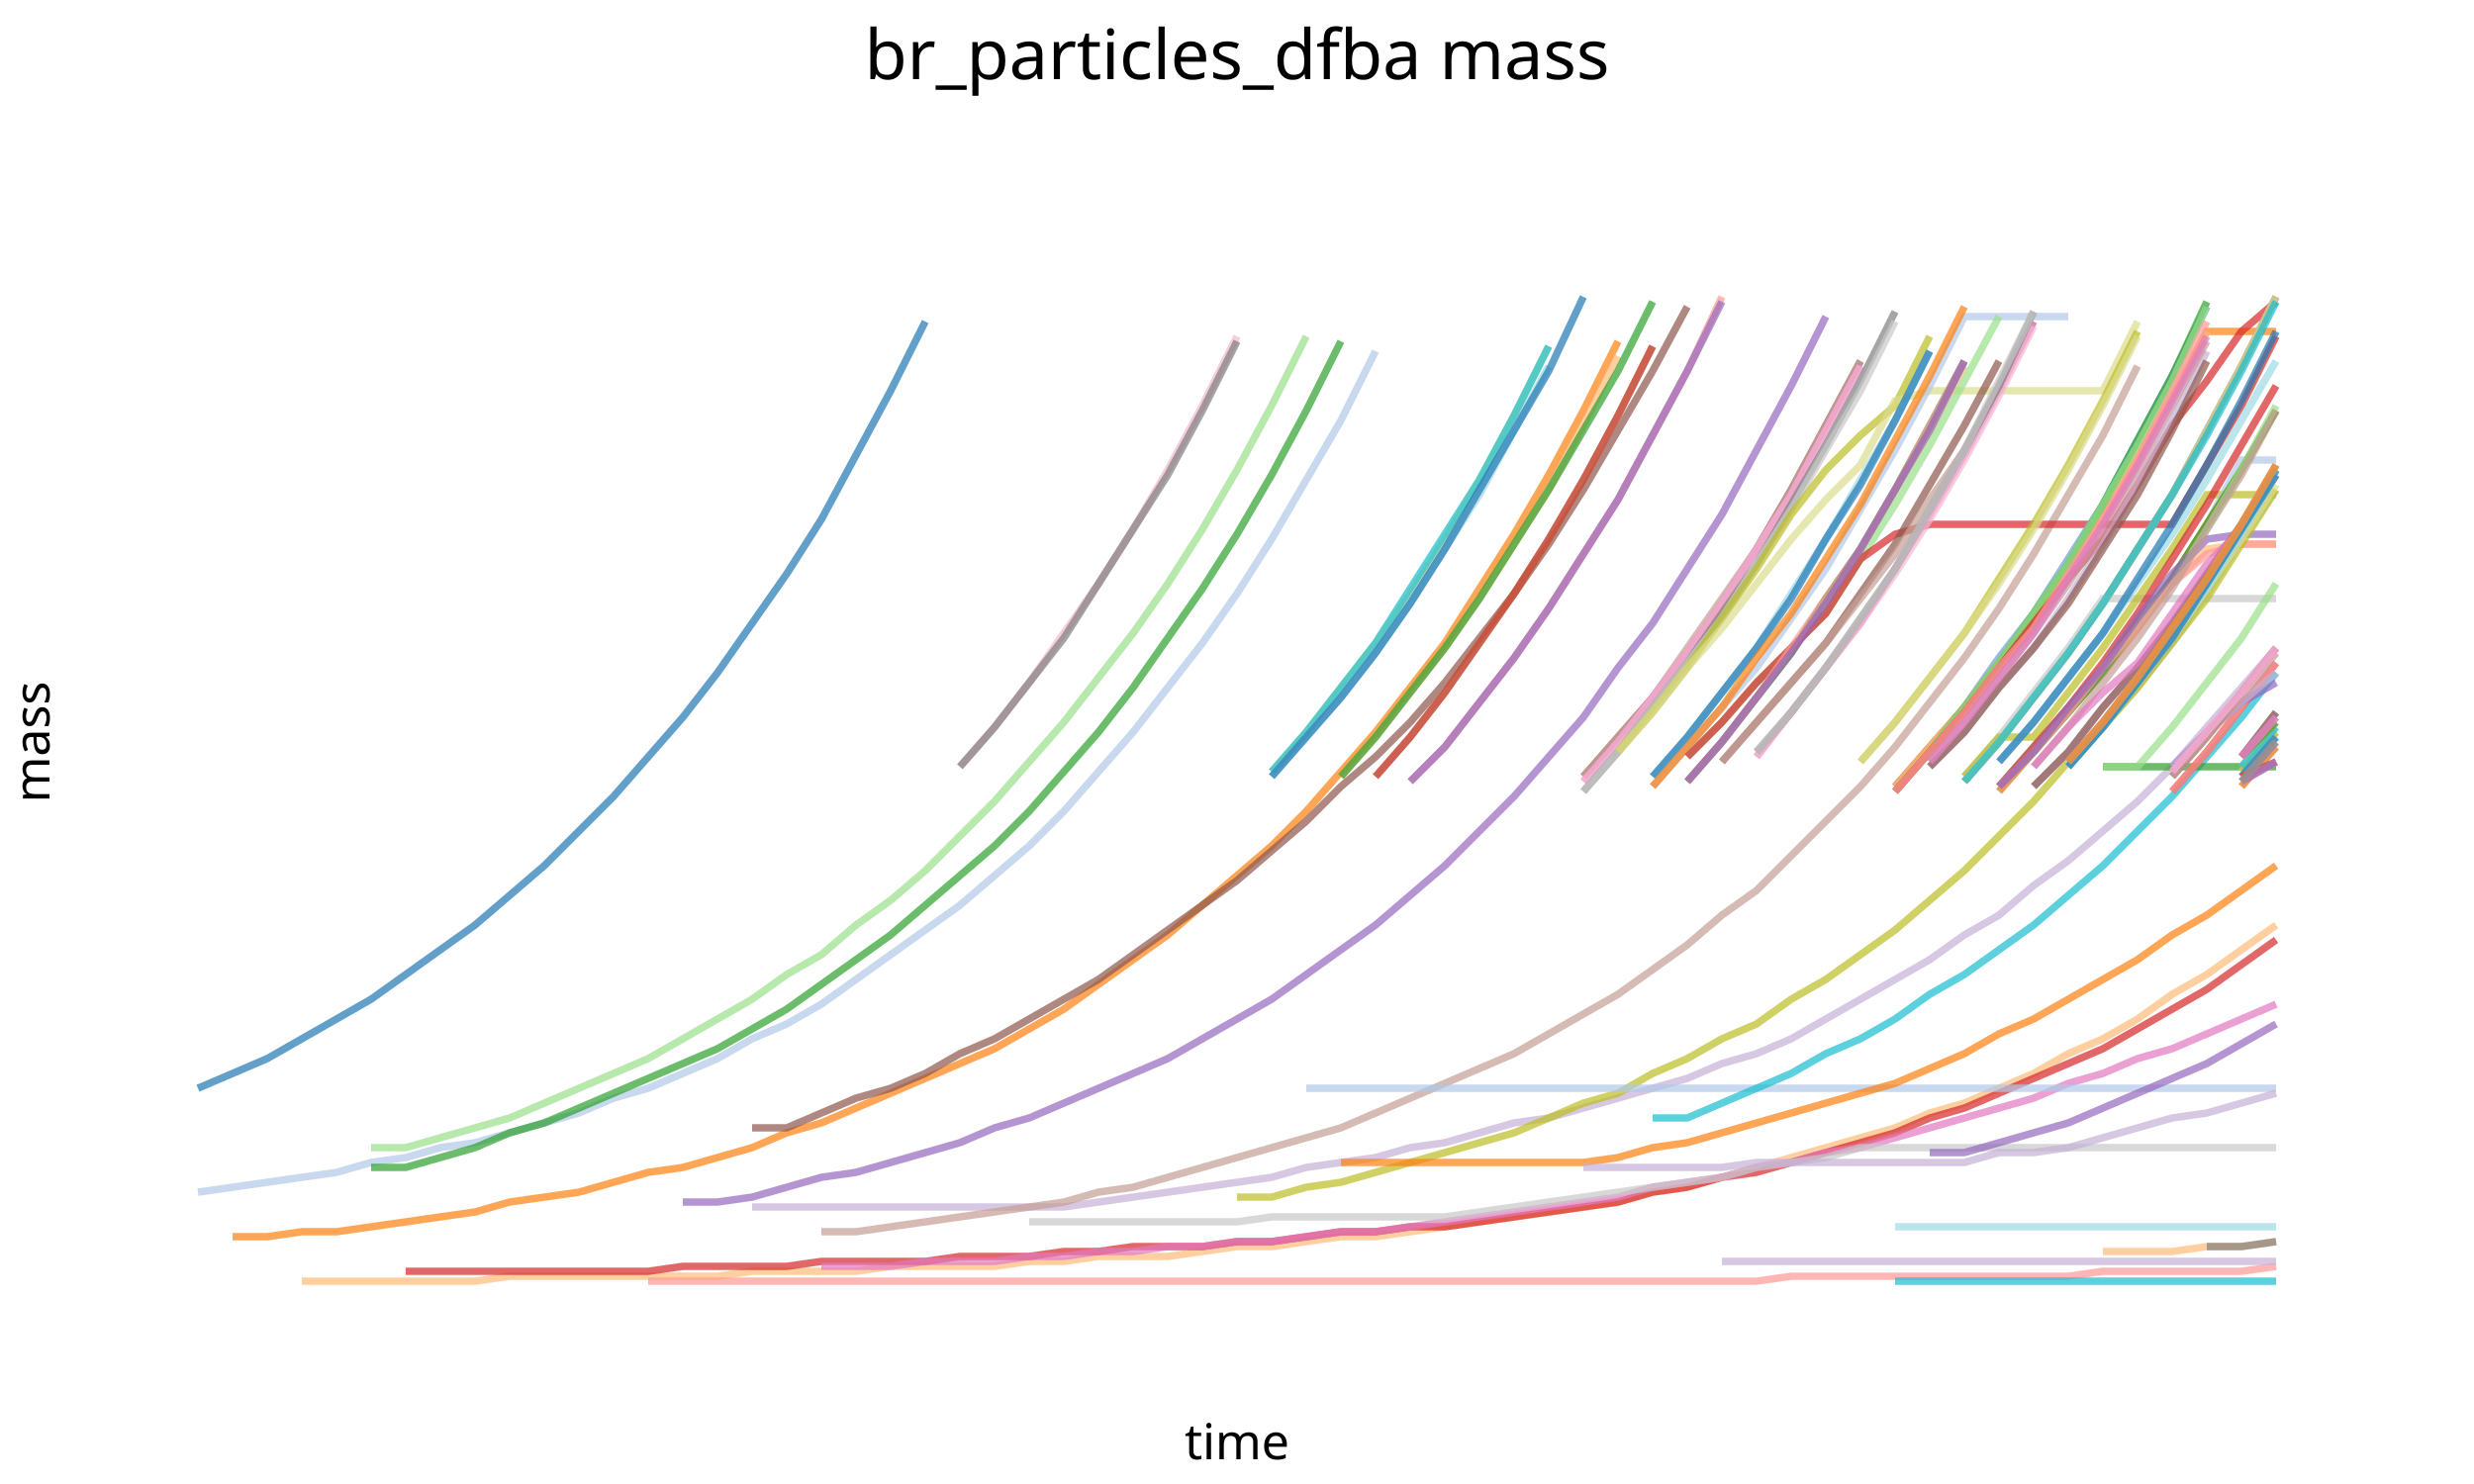
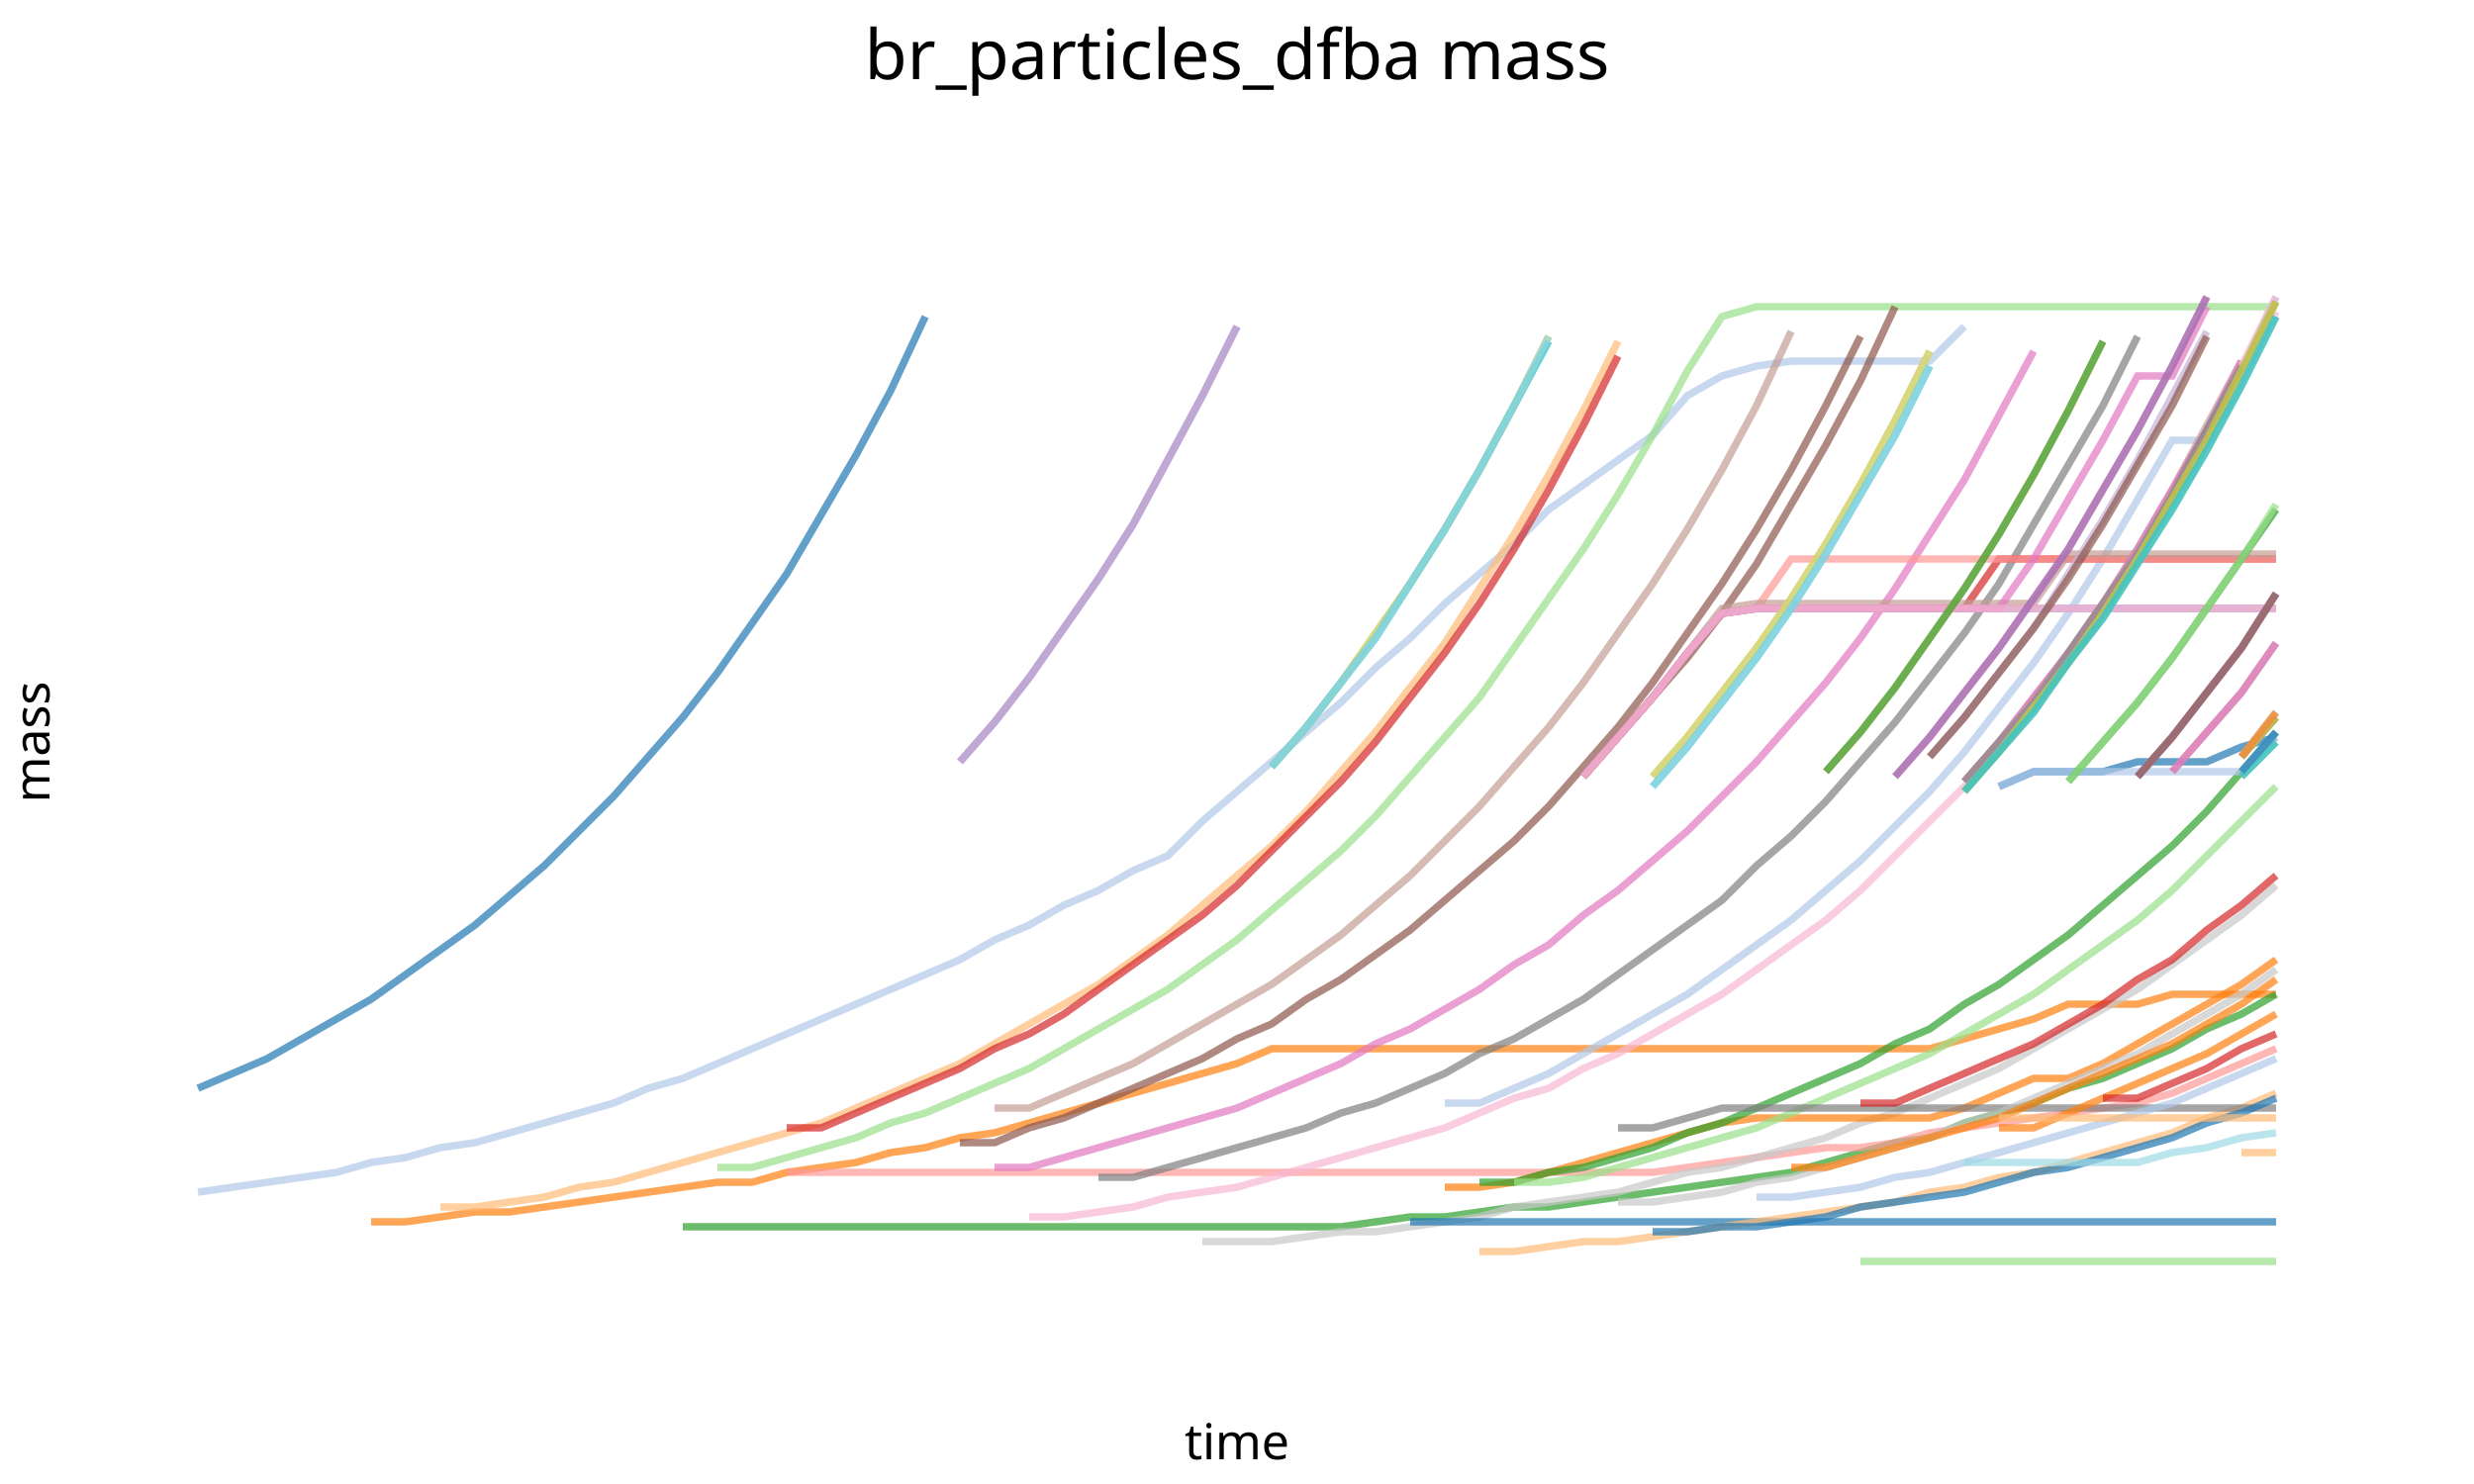
<svg xmlns="http://www.w3.org/2000/svg" width="500" height="300" viewBox="0 0 500 300">
  <rect width="500" height="300" fill="white" />
  <text x="250" y="16" text-anchor="middle" font-size="14" font-family="sans-serif">br_particles_dfba mass</text>
  <text x="250" y="295" text-anchor="middle" font-size="10" font-family="sans-serif">time</text>
  <text x="10" y="150" text-anchor="middle" font-size="10" font-family="sans-serif" transform="rotate(-90 10 150)">mass</text>
-   <polyline points="40,220 47,217 54,214 61,210 68,206 75,202 82,197 89,192 96,187 103,181 110,175 117,168 124,161 131,153 138,145 145,136 152,126 159,116 166,105 173,92 180,79 187,65" fill="none" stroke="rgb(31,119,180)" stroke-width="1.5" opacity="0.7" />
-   <polyline points="40,241 47,240 54,239 61,238 68,237 75,235 82,234 89,232 96,231 103,229 110,227 117,225 124,222 131,220 138,217 145,214 152,210 159,207 166,203 173,198 180,193 187,188 194,183 201,177 208,171 215,164 222,156 229,148 236,139 243,130 250,120 257,109 264,97 271,85 278,71" fill="none" stroke="rgb(175,199,232)" stroke-width="1.5" opacity="0.7" />
-   <polyline points="47,250 54,250 61,249 68,249 75,248 82,247 89,246 96,245 103,243 110,242 117,241 124,239 131,237 138,236 145,234 152,232 159,229 166,227 173,224 180,221 187,218 194,215 201,212 208,208 215,204 222,199 229,194 236,189 243,183 250,177 257,171 264,164 271,156 278,148 285,139 292,130 299,119 306,108 313,96 320,83 327,69" fill="none" stroke="rgb(255,127,14)" stroke-width="1.5" opacity="0.7" />
-   <polyline points="61,259 68,259 75,259 82,259 89,259 96,259 103,258 110,258 117,258 124,258 131,258 138,258 145,258 152,257 159,257 166,257 173,257 180,256 187,256 194,256 201,256 208,255 215,255 222,254 229,254 236,254 243,253 250,252 257,252 264,251 271,250 278,250 285,249 292,248 299,247 306,246 313,245 320,244 327,243 334,241 341,240 348,238 355,236 362,234 369,232 376,230 383,228 390,225 397,223 404,220 411,217 418,213 425,210 432,206 439,201 446,197 453,192 460,187" fill="none" stroke="rgb(255,187,120)" stroke-width="1.5" opacity="0.7" />
-   <polyline points="75,236 82,236 89,234 96,232 103,229 110,227 117,224 124,221 131,218 138,215 145,212 152,208 159,204 166,199 173,194 180,189 187,183 194,177 201,171 208,164 215,156 222,148 229,139 236,129 243,119 250,108 257,96 264,83 271,69" fill="none" stroke="rgb(44,160,44)" stroke-width="1.5" opacity="0.7" />
-   <polyline points="75,232 82,232 89,230 96,228 103,226 110,223 117,220 124,217 131,214 138,210 145,206 152,202 159,197 166,193 173,187 180,182 187,176 194,169 201,162 208,154 215,146 222,137 229,128 236,118 243,107 250,95 257,82 264,68" fill="none" stroke="rgb(152,223,138)" stroke-width="1.5" opacity="0.7" />
-   <polyline points="82,257 89,257 96,257 103,257 110,257 117,257 124,257 131,257 138,256 145,256 152,256 159,256 166,255 173,255 180,255 187,255 194,254 201,254 208,254 215,253 222,253 229,252 236,252 243,252 250,251 257,251 264,250 271,249 278,249 285,248 292,248 299,247 306,246 313,245 320,244 327,243 334,241 341,240 348,238 355,237 362,235 369,233 376,231 383,229 390,226 397,224 404,221 411,218 418,215 425,212 432,208 439,204 446,200 453,195 460,190" fill="none" stroke="rgb(214,39,40)" stroke-width="1.5" opacity="0.7" />
-   <polyline points="131,259 138,259 145,259 152,259 159,259 166,259 173,259 180,259 187,259 194,259 201,259 208,259 215,259 222,259 229,259 236,259 243,259 250,259 257,259 264,259 271,259 278,259 285,259 292,259 299,259 306,259 313,259 320,259 327,259 334,259 341,259 348,259 355,259 362,258 369,258 376,258 383,258 390,258 397,258 404,258 411,258 418,258 425,257 432,257 439,257 446,257 453,257 460,256" fill="none" stroke="rgb(255,152,150)" stroke-width="1.5" opacity="0.7" />
-   <polyline points="138,243 145,243 152,242 159,240 166,238 173,237 180,235 187,233 194,231 201,228 208,226 215,223 222,220 229,217 236,214 243,210 250,206 257,202 264,197 271,192 278,187 285,181 292,175 299,168 306,161 313,153 320,145 327,135 334,126 341,115 348,104 355,91 362,78 369,64" fill="none" stroke="rgb(148,103,189)" stroke-width="1.5" opacity="0.7" />
-   <polyline points="152,244 159,244 166,244 173,244 180,244 187,244 194,244 201,244 208,244 215,244 222,243 229,242 236,241 243,240 250,239 257,238 264,236 271,235 278,234 285,232 292,231 299,229 306,227 313,226 320,224 327,222 334,220 341,218 348,215 355,213 362,210 369,206 376,202 383,198 390,194 397,189 404,185 411,179 418,174 425,168 432,162 439,155 446,147 453,139 460,131" fill="none" stroke="rgb(197,176,213)" stroke-width="1.5" opacity="0.7" />
-   <polyline points="152,228 159,228 166,225 173,222 180,220 187,217 194,213 201,210 208,206 215,202 222,198 229,193 236,188 243,183 250,178 257,172 264,166 271,159 278,153 285,146 292,138 299,129 306,120 313,110 320,99 327,87 334,75 341,62" fill="none" stroke="rgb(140,86,75)" stroke-width="1.5" opacity="0.7" />
-   <polyline points="166,249 173,249 180,248 187,247 194,246 201,245 208,244 215,243 222,241 229,240 236,238 243,236 250,234 257,232 264,230 271,228 278,225 285,222 292,219 299,216 306,213 313,209 320,205 327,201 334,196 341,191 348,185 355,180 362,173 369,166 376,159 383,151 390,142 397,133 404,123 411,112 418,100 425,88 432,74" fill="none" stroke="rgb(196,156,148)" stroke-width="1.5" opacity="0.7" />
-   <polyline points="166,256 173,256 180,256 187,255 194,255 201,255 208,254 215,254 222,253 229,253 236,252 243,252 250,251 257,251 264,250 271,249 278,249 285,248 292,247 299,246 306,245 313,244 320,243 327,242 334,240 341,239 348,238 355,236 362,235 369,233 376,232 383,230 390,228 397,226 404,224 411,222 418,219 425,217 432,214 439,212 446,209 453,206 460,203" fill="none" stroke="rgb(227,119,194)" stroke-width="1.5" opacity="0.7" />
-   <polyline points="194,155 201,147 208,138 215,128 222,118 229,107 236,95 243,82 250,68" fill="none" stroke="rgb(247,182,210)" stroke-width="1.5" opacity="0.7" />
-   <polyline points="194,155 201,147 208,138 215,129 222,118 229,107 236,96 243,83 250,69" fill="none" stroke="rgb(127,127,127)" stroke-width="1.5" opacity="0.7" />
-   <polyline points="208,247 215,247 222,247 229,247 236,247 243,247 250,247 257,246 264,246 271,246 278,246 285,246 292,246 299,245 306,244 313,243 320,242 327,241 334,240 341,239 348,238 355,236 362,235 369,234 376,232 383,232 390,232 397,232 404,232 411,232 418,232 425,232 432,232 439,232 446,232 453,232 460,232" fill="none" stroke="rgb(199,199,199)" stroke-width="1.5" opacity="0.7" />
-   <polyline points="250,242 257,242 264,240 271,239 278,237 285,235 292,233 299,231 306,229 313,226 320,223 327,221 334,217 341,214 348,210 355,207 362,202 369,198 376,193 383,188 390,182 397,176 404,169 411,162 418,154 425,147 432,138 439,128 446,118 453,106 460,94" fill="none" stroke="rgb(188,189,34)" stroke-width="1.5" opacity="0.7" />
-   <polyline points="257,156 264,148 271,139 278,130 285,120 292,109 299,97 306,84 313,70" fill="none" stroke="rgb(219,219,141)" stroke-width="1.5" opacity="0.7" />
-   <polyline points="257,156 264,148 271,139 278,130 285,119 292,108 299,97 306,84 313,70" fill="none" stroke="rgb(23,190,207)" stroke-width="1.5" opacity="0.7" />
-   <polyline points="257,157 264,149 271,141 278,132 285,122 292,111 299,100 306,87 313,74" fill="none" stroke="rgb(158,218,229)" stroke-width="1.5" opacity="0.7" />
-   <polyline points="257,157 264,149 271,141 278,132 285,122 292,111 299,99 306,87 313,75 320,60" fill="none" stroke="rgb(31,119,180)" stroke-width="1.5" opacity="0.7" />
-   <polyline points="264,220 271,220 278,220 285,220 292,220 299,220 306,220 313,220 320,220 327,220 334,220 341,220 348,220 355,220 362,220 369,220 376,220 383,220 390,220 397,220 404,220 411,220 418,220 425,220 432,220 439,220 446,220 453,220 460,220" fill="none" stroke="rgb(175,199,232)" stroke-width="1.5" opacity="0.7" />
-   <polyline points="271,235 278,235 285,235 292,235 299,235 306,235 313,235 320,235 327,234 334,232 341,231 348,229 355,227 362,225 369,223 376,221 383,219 390,216 397,213 404,209 411,206 418,202 425,198 432,194 439,189 446,185 453,180 460,175" fill="none" stroke="rgb(255,127,14)" stroke-width="1.5" opacity="0.7" />
-   <polyline points="271,157 278,149 285,140 292,131 299,121 306,110 313,99 320,86 327,72" fill="none" stroke="rgb(255,187,120)" stroke-width="1.5" opacity="0.7" />
-   <polyline points="271,157 278,149 285,140 292,131 299,121 306,110 313,99 320,87 327,75 334,61" fill="none" stroke="rgb(44,160,44)" stroke-width="1.5" opacity="0.7" />
-   <polyline points="278,157 285,149 292,140 299,130 306,120 313,109 320,97 327,84 334,70" fill="none" stroke="rgb(152,223,138)" stroke-width="1.5" opacity="0.7" />
-   <polyline points="278,157 285,149 292,140 299,130 306,120 313,109 320,97 327,84 334,70" fill="none" stroke="rgb(214,39,40)" stroke-width="1.5" opacity="0.7" />
-   <polyline points="285,158 292,151 299,142 306,133 313,123 320,112 327,101 334,88 341,75 348,60" fill="none" stroke="rgb(255,152,150)" stroke-width="1.5" opacity="0.7" />
-   <polyline points="285,158 292,151 299,142 306,133 313,123 320,112 327,101 334,88 341,75 348,61" fill="none" stroke="rgb(148,103,189)" stroke-width="1.5" opacity="0.7" />
-   <polyline points="320,236 327,236 334,236 341,236 348,236 355,235 362,235 369,235 376,235 383,235 390,235 397,235 404,233 411,233 418,232 425,230 432,228 439,226 446,225 453,223 460,221" fill="none" stroke="rgb(197,176,213)" stroke-width="1.5" opacity="0.7" />
-   <polyline points="320,157 327,149 334,141 341,132 348,122 355,111 362,99 369,86 376,73" fill="none" stroke="rgb(140,86,75)" stroke-width="1.5" opacity="0.7" />
-   <polyline points="320,157 327,149 334,141 341,131 348,121 355,111 362,99 369,86 376,73" fill="none" stroke="rgb(196,156,148)" stroke-width="1.5" opacity="0.7" />
-   <polyline points="320,158 327,150 334,141 341,132 348,122 355,111 362,100 369,87 376,74" fill="none" stroke="rgb(227,119,194)" stroke-width="1.5" opacity="0.7" />
-   <polyline points="320,158 327,150 334,141 341,132 348,122 355,111 362,100 369,87 376,74" fill="none" stroke="rgb(247,182,210)" stroke-width="1.5" opacity="0.7" />
-   <polyline points="320,160 327,152 334,143 341,134 348,124 355,114 362,102 369,90 376,77 383,63" fill="none" stroke="rgb(127,127,127)" stroke-width="1.5" opacity="0.7" />
-   <polyline points="320,160 327,152 334,143 341,134 348,125 355,114 362,103 369,91 376,79 383,65" fill="none" stroke="rgb(199,199,199)" stroke-width="1.5" opacity="0.7" />
-   <polyline points="327,152 334,144 341,135 348,125 355,115 362,104 369,95 376,88 383,82 390,68" fill="none" stroke="rgb(188,189,34)" stroke-width="1.5" opacity="0.7" />
-   <polyline points="327,152 334,144 341,135 348,127 355,118 362,109 369,101 376,94 383,81 390,79 397,79 404,79 411,79 418,79 425,79 432,65" fill="none" stroke="rgb(219,219,141)" stroke-width="1.5" opacity="0.7" />
-   <polyline points="334,226 341,226 348,223 355,220 362,217 369,213 376,210 383,206 390,201 397,197 404,192 411,187 418,181 425,175 432,168 439,161 446,153 453,145 460,136" fill="none" stroke="rgb(23,190,207)" stroke-width="1.5" opacity="0.7" />
-   <polyline points="334,157 341,149 348,140 355,131 362,120 369,109 376,97 383,85 390,71" fill="none" stroke="rgb(158,218,229)" stroke-width="1.5" opacity="0.7" />
-   <polyline points="334,157 341,149 348,140 355,131 362,121 369,109 376,98 383,85 390,71" fill="none" stroke="rgb(31,119,180)" stroke-width="1.5" opacity="0.7" />
-   <polyline points="334,159 341,151 348,143 355,135 362,125 369,115 376,103 383,91 390,78 397,64 404,64 411,64 418,64" fill="none" stroke="rgb(175,199,232)" stroke-width="1.5" opacity="0.7" />
-   <polyline points="334,159 341,151 348,143 355,133 362,124 369,113 376,102 383,89 390,76 397,62" fill="none" stroke="rgb(255,127,14)" stroke-width="1.5" opacity="0.7" />
-   <polyline points="341,158 348,150 355,141 362,132 369,121 376,111 383,99 390,87 397,74" fill="none" stroke="rgb(255,187,120)" stroke-width="1.5" opacity="0.7" />
-   <polyline points="341,158 348,150 355,141 362,132 369,121 376,111 383,99 390,86 397,73" fill="none" stroke="rgb(44,160,44)" stroke-width="1.5" opacity="0.7" />
-   <polyline points="341,153 348,146 355,138 362,131 369,124 376,113 383,102 390,90 397,77 404,64" fill="none" stroke="rgb(152,223,138)" stroke-width="1.5" opacity="0.7" />
-   <polyline points="341,153 348,146 355,138 362,131 369,124 376,113 383,108 390,106 397,106 404,106 411,106 418,106 425,106 432,106 439,106 446,94 453,82 460,68" fill="none" stroke="rgb(214,39,40)" stroke-width="1.5" opacity="0.7" />
-   <polyline points="341,158 348,150 355,141 362,131 369,121 376,111 383,99 390,86 397,73" fill="none" stroke="rgb(255,152,150)" stroke-width="1.5" opacity="0.7" />
-   <polyline points="341,158 348,150 355,141 362,132 369,122 376,111 383,99 390,87 397,73" fill="none" stroke="rgb(148,103,189)" stroke-width="1.5" opacity="0.7" />
-   <polyline points="348,255 355,255 362,255 369,255 376,255 383,255 390,255 397,255 404,255 411,255 418,255 425,255 432,255 439,255 446,255 453,255 460,255" fill="none" stroke="rgb(197,176,213)" stroke-width="1.5" opacity="0.7" />
-   <polyline points="348,154 355,146 362,138 369,130 376,120 383,110 390,98 397,86 404,73" fill="none" stroke="rgb(140,86,75)" stroke-width="1.5" opacity="0.7" />
-   <polyline points="348,154 355,146 362,138 369,130 376,121 383,112 390,101 397,91 404,78 411,65" fill="none" stroke="rgb(196,156,148)" stroke-width="1.5" opacity="0.7" />
-   <polyline points="355,153 362,144 369,135 376,126 383,115 390,104 397,92 404,79 411,65" fill="none" stroke="rgb(227,119,194)" stroke-width="1.5" opacity="0.7" />
-   <polyline points="355,153 362,144 369,135 376,126 383,116 390,105 397,93 404,80 411,66" fill="none" stroke="rgb(247,182,210)" stroke-width="1.5" opacity="0.7" />
-   <polyline points="355,152 362,144 369,135 376,125 383,115 390,103 397,91 404,78 411,63" fill="none" stroke="rgb(127,127,127)" stroke-width="1.5" opacity="0.7" />
-   <polyline points="355,152 362,144 369,135 376,125 383,115 390,103 397,91 404,77 411,63" fill="none" stroke="rgb(199,199,199)" stroke-width="1.5" opacity="0.7" />
-   <polyline points="376,154 383,146 390,137 397,128 404,117 411,106 418,94 425,81 432,67" fill="none" stroke="rgb(188,189,34)" stroke-width="1.5" opacity="0.7" />
-   <polyline points="376,154 383,146 390,137 397,128 404,118 411,107 418,95 425,82 432,68" fill="none" stroke="rgb(219,219,141)" stroke-width="1.5" opacity="0.7" />
-   <polyline points="383,259 390,259 397,259 404,259 411,259 418,259 425,259 432,259 439,259 446,259 453,259 460,259" fill="none" stroke="rgb(23,190,207)" stroke-width="1.5" opacity="0.7" />
-   <polyline points="383,248 390,248 397,248 404,248 411,248 418,248 425,248 432,248 439,248 446,248 453,248 460,248" fill="none" stroke="rgb(158,218,229)" stroke-width="1.5" opacity="0.7" />
-   <polyline points="383,159 390,151 397,143 404,133 411,124 418,113 425,102 432,89 439,76 446,62" fill="none" stroke="rgb(31,119,180)" stroke-width="1.5" opacity="0.7" />
-   <polyline points="383,159 390,151 397,143 404,133 411,124 418,113 425,102 432,89 439,76 446,62" fill="none" stroke="rgb(175,199,232)" stroke-width="1.5" opacity="0.7" />
-   <polyline points="383,159 390,151 397,143 404,134 411,125 418,115 425,104 432,92 439,80 446,67 453,67 460,67" fill="none" stroke="rgb(255,127,14)" stroke-width="1.5" opacity="0.7" />
-   <polyline points="383,159 390,151 397,143 404,134 411,125 418,115 425,104 432,92 439,80 446,67" fill="none" stroke="rgb(255,187,120)" stroke-width="1.5" opacity="0.7" />
-   <polyline points="383,160 390,152 397,143 404,134 411,124 418,114 425,102 432,89 439,76 446,61" fill="none" stroke="rgb(44,160,44)" stroke-width="1.5" opacity="0.7" />
-   <polyline points="383,160 390,152 397,143 404,134 411,124 418,114 425,102 432,90 439,77 446,62" fill="none" stroke="rgb(152,223,138)" stroke-width="1.5" opacity="0.7" />
-   <polyline points="383,160 390,152 397,144 404,135 411,126 418,117 425,109 432,98 439,86 446,77 453,67 460,61" fill="none" stroke="rgb(214,39,40)" stroke-width="1.5" opacity="0.7" />
-   <polyline points="383,160 390,152 397,144 404,135 411,127 418,116 425,105 432,93 439,79 446,65" fill="none" stroke="rgb(255,152,150)" stroke-width="1.5" opacity="0.7" />
-   <polyline points="390,233 397,233 404,231 411,229 418,227 425,224 432,221 439,218 446,215 453,211 460,207" fill="none" stroke="rgb(148,103,189)" stroke-width="1.5" opacity="0.7" />
-   <polyline points="390,155 397,148 404,139 411,131 418,121 425,110 432,98 439,85 446,71" fill="none" stroke="rgb(197,176,213)" stroke-width="1.5" opacity="0.7" />
-   <polyline points="390,155 397,148 404,139 411,131 418,122 425,111 432,100 439,87 446,73" fill="none" stroke="rgb(140,86,75)" stroke-width="1.5" opacity="0.7" />
-   <polyline points="390,154 397,146 404,137 411,128 418,118 425,107 432,95 439,82 446,69" fill="none" stroke="rgb(196,156,148)" stroke-width="1.5" opacity="0.7" />
-   <polyline points="390,154 397,146 404,137 411,128 418,117 425,106 432,94 439,81 446,68" fill="none" stroke="rgb(227,119,194)" stroke-width="1.5" opacity="0.7" />
-   <polyline points="397,158 404,150 411,141 418,132 425,122 432,111 439,100 446,87 453,74 460,60" fill="none" stroke="rgb(247,182,210)" stroke-width="1.5" opacity="0.7" />
-   <polyline points="397,158 404,150 411,141 418,132 425,122 432,111 439,100 446,87 453,74 460,60" fill="none" stroke="rgb(127,127,127)" stroke-width="1.5" opacity="0.7" />
-   <polyline points="397,157 404,149 411,140 418,131 425,121 432,121 439,121 446,121 453,121 460,121" fill="none" stroke="rgb(199,199,199)" stroke-width="1.5" opacity="0.7" />
-   <polyline points="397,157 404,149 411,149 418,140 425,131 432,121 439,111 446,100 453,100 460,100" fill="none" stroke="rgb(188,189,34)" stroke-width="1.5" opacity="0.7" />
-   <polyline points="397,158 404,150 411,141 418,132 425,122 432,111 439,100 446,87 453,74 460,60" fill="none" stroke="rgb(219,219,141)" stroke-width="1.5" opacity="0.7" />
-   <polyline points="397,158 404,150 411,141 418,132 425,122 432,111 439,100 446,88 453,75 460,61" fill="none" stroke="rgb(23,190,207)" stroke-width="1.5" opacity="0.7" />
-   <polyline points="404,154 411,146 418,137 425,128 432,118 439,108 446,97 453,85 460,73" fill="none" stroke="rgb(158,218,229)" stroke-width="1.5" opacity="0.7" />
-   <polyline points="404,154 411,146 418,137 425,128 432,117 439,106 446,94 453,81 460,67" fill="none" stroke="rgb(31,119,180)" stroke-width="1.5" opacity="0.7" />
-   <polyline points="404,160 411,152 418,144 425,136 432,127 439,117 446,106 453,93 460,93" fill="none" stroke="rgb(175,199,232)" stroke-width="1.5" opacity="0.7" />
-   <polyline points="404,160 411,152 418,144 425,136 432,127 439,117 446,106 453,95 460,83" fill="none" stroke="rgb(255,127,14)" stroke-width="1.5" opacity="0.7" />
-   <polyline points="404,159 411,152 418,144 425,135 432,126 439,118 446,111 453,110 460,110" fill="none" stroke="rgb(255,187,120)" stroke-width="1.5" opacity="0.7" />
-   <polyline points="404,159 411,152 418,144 425,136 432,126 439,117 446,106 453,95 460,83" fill="none" stroke="rgb(44,160,44)" stroke-width="1.5" opacity="0.7" />
-   <polyline points="404,159 411,151 418,143 425,135 432,126 439,118 446,107 453,95 460,82" fill="none" stroke="rgb(152,223,138)" stroke-width="1.5" opacity="0.7" />
-   <polyline points="404,159 411,151 418,143 425,134 432,124 439,113 446,102 453,90 460,78" fill="none" stroke="rgb(214,39,40)" stroke-width="1.5" opacity="0.7" />
-   <polyline points="404,159 411,152 418,144 425,135 432,127 439,118 446,112 453,110 460,110" fill="none" stroke="rgb(255,152,150)" stroke-width="1.5" opacity="0.7" />
-   <polyline points="404,159 411,152 418,143 425,135 432,125 439,116 446,109 453,108 460,108" fill="none" stroke="rgb(148,103,189)" stroke-width="1.5" opacity="0.7" />
-   <polyline points="411,159 418,152 425,143 432,135 439,126 446,116 453,106 460,94" fill="none" stroke="rgb(197,176,213)" stroke-width="1.5" opacity="0.7" />
-   <polyline points="411,159 418,152 425,143 432,135 439,126 446,116 453,106 460,95" fill="none" stroke="rgb(140,86,75)" stroke-width="1.5" opacity="0.7" />
-   <polyline points="411,155 418,147 425,138 432,129 439,119 446,107 453,96 460,83" fill="none" stroke="rgb(196,156,148)" stroke-width="1.5" opacity="0.7" />
-   <polyline points="411,155 418,147 425,140 432,134 439,124 446,114 453,107 460,96" fill="none" stroke="rgb(227,119,194)" stroke-width="1.5" opacity="0.7" />
-   <polyline points="418,154 425,146 432,137 439,128 446,118 453,107 460,95" fill="none" stroke="rgb(247,182,210)" stroke-width="1.5" opacity="0.7" />
-   <polyline points="418,154 425,146 432,137 439,128 446,118 453,107 460,95" fill="none" stroke="rgb(127,127,127)" stroke-width="1.5" opacity="0.7" />
-   <polyline points="418,155 425,147 432,139 439,130 446,120 453,109 460,99" fill="none" stroke="rgb(199,199,199)" stroke-width="1.5" opacity="0.7" />
-   <polyline points="418,155 425,147 432,139 439,130 446,121 453,110 460,99" fill="none" stroke="rgb(188,189,34)" stroke-width="1.5" opacity="0.7" />
-   <polyline points="418,155 425,147 432,138 439,129 446,119 453,109 460,98" fill="none" stroke="rgb(219,219,141)" stroke-width="1.5" opacity="0.7" />
-   <polyline points="418,155 425,147 432,138 439,128 446,118 453,107 460,95" fill="none" stroke="rgb(23,190,207)" stroke-width="1.5" opacity="0.7" />
-   <polyline points="418,155 425,147 432,138 439,129 446,119 453,108 460,96" fill="none" stroke="rgb(158,218,229)" stroke-width="1.5" opacity="0.7" />
-   <polyline points="418,155 425,147 432,138 439,129 446,118 453,107 460,96" fill="none" stroke="rgb(31,119,180)" stroke-width="1.5" opacity="0.7" />
-   <polyline points="418,154 425,146 432,137 439,127 446,117 453,106 460,94" fill="none" stroke="rgb(175,199,232)" stroke-width="1.5" opacity="0.7" />
-   <polyline points="418,154 425,146 432,137 439,127 446,117 453,106 460,94" fill="none" stroke="rgb(255,127,14)" stroke-width="1.5" opacity="0.7" />
-   <polyline points="425,253 432,253 439,253 446,252 453,252 460,251" fill="none" stroke="rgb(255,187,120)" stroke-width="1.5" opacity="0.7" />
-   <polyline points="425,155 432,155 439,155 446,155 453,155 460,155" fill="none" stroke="rgb(44,160,44)" stroke-width="1.5" opacity="0.7" />
-   <polyline points="425,155 432,155 439,147 446,138 453,129 460,118" fill="none" stroke="rgb(152,223,138)" stroke-width="1.5" opacity="0.7" />
-   <polyline points="439,160 446,152 453,143 460,134" fill="none" stroke="rgb(214,39,40)" stroke-width="1.5" opacity="0.7" />
-   <polyline points="439,160 446,152 453,143 460,134" fill="none" stroke="rgb(255,152,150)" stroke-width="1.5" opacity="0.7" />
-   <polyline points="439,155 446,148 453,142 460,138" fill="none" stroke="rgb(148,103,189)" stroke-width="1.5" opacity="0.7" />
-   <polyline points="439,155 446,148 453,142 460,136" fill="none" stroke="rgb(197,176,213)" stroke-width="1.5" opacity="0.7" />
-   <polyline points="439,157 446,149 453,140 460,131" fill="none" stroke="rgb(140,86,75)" stroke-width="1.5" opacity="0.7" />
-   <polyline points="439,157 446,149 453,141 460,132" fill="none" stroke="rgb(196,156,148)" stroke-width="1.5" opacity="0.7" />
-   <polyline points="439,156 446,148 453,140 460,131" fill="none" stroke="rgb(227,119,194)" stroke-width="1.5" opacity="0.7" />
-   <polyline points="439,156 446,148 453,140 460,131" fill="none" stroke="rgb(247,182,210)" stroke-width="1.5" opacity="0.7" />
-   <polyline points="446,252 453,252 460,251" fill="none" stroke="rgb(127,127,127)" stroke-width="1.5" opacity="0.7" />
-   <polyline points="453,156 460,148" fill="none" stroke="rgb(199,199,199)" stroke-width="1.5" opacity="0.7" />
-   <polyline points="453,156 460,148" fill="none" stroke="rgb(188,189,34)" stroke-width="1.5" opacity="0.7" />
-   <polyline points="453,155 460,147" fill="none" stroke="rgb(219,219,141)" stroke-width="1.5" opacity="0.7" />
-   <polyline points="453,155 460,147" fill="none" stroke="rgb(23,190,207)" stroke-width="1.5" opacity="0.7" />
-   <polyline points="453,157 460,149" fill="none" stroke="rgb(158,218,229)" stroke-width="1.5" opacity="0.7" />
-   <polyline points="453,157 460,149" fill="none" stroke="rgb(31,119,180)" stroke-width="1.5" opacity="0.7" />
-   <polyline points="453,159 460,151" fill="none" stroke="rgb(175,199,232)" stroke-width="1.5" opacity="0.7" />
-   <polyline points="453,159 460,151" fill="none" stroke="rgb(255,127,14)" stroke-width="1.5" opacity="0.7" />
-   <polyline points="453,153 460,146" fill="none" stroke="rgb(255,187,120)" stroke-width="1.5" opacity="0.7" />
-   <polyline points="453,153 460,146" fill="none" stroke="rgb(44,160,44)" stroke-width="1.5" opacity="0.7" />
-   <polyline points="453,157 460,154" fill="none" stroke="rgb(152,223,138)" stroke-width="1.5" opacity="0.7" />
-   <polyline points="453,157 460,154" fill="none" stroke="rgb(214,39,40)" stroke-width="1.5" opacity="0.7" />
-   <polyline points="453,158 460,154" fill="none" stroke="rgb(255,152,150)" stroke-width="1.5" opacity="0.7" />
-   <polyline points="453,158 460,154" fill="none" stroke="rgb(148,103,189)" stroke-width="1.5" opacity="0.7" />
-   <polyline points="453,153 460,144" fill="none" stroke="rgb(197,176,213)" stroke-width="1.5" opacity="0.7" />
-   <polyline points="453,153 460,144" fill="none" stroke="rgb(140,86,75)" stroke-width="1.5" opacity="0.7" />
-   <polyline points="453,153 460,145" fill="none" stroke="rgb(196,156,148)" stroke-width="1.5" opacity="0.7" />
-   <polyline points="453,153 460,145" fill="none" stroke="rgb(227,119,194)" stroke-width="1.5" opacity="0.7" />
-   <polyline points="453,158 460,150" fill="none" stroke="rgb(247,182,210)" stroke-width="1.5" opacity="0.7" />
-   <polyline points="453,158 460,150" fill="none" stroke="rgb(127,127,127)" stroke-width="1.5" opacity="0.7" />
-   <polyline points="460,226" fill="none" stroke="rgb(199,199,199)" stroke-width="1.5" opacity="0.7" />
+   <polyline points="40,220 47,217 54,214 61,210 68,206 75,202 82,197 89,192 96,187 103,181 110,175 117,168 124,161 131,153 138,145 145,136 152,126 159,116 166,104 173,92 180,79 187,64" fill="none" stroke="rgb(31,119,180)" stroke-width="1.5" opacity="0.7" />
+   <polyline points="40,241 47,240 54,239 61,238 68,237 75,235 82,234 89,232 96,231 103,229 110,227 117,225 124,223 131,220 138,218 145,215 152,212 159,209 166,206 173,203 180,200 187,197 194,194 201,190 208,187 215,183 222,180 229,176 236,173 243,166 250,160 257,154 264,148 271,142 278,135 285,129 292,122 299,116 306,110 313,103 320,98 327,93 334,88 341,80 348,76 355,74 362,73 369,73 376,73 383,73 390,73 397,66" fill="none" stroke="rgb(175,199,232)" stroke-width="1.5" opacity="0.7" />
+   <polyline points="75,247 82,247 89,246 96,245 103,245 110,244 117,243 124,242 131,241 138,240 145,239 152,239 159,237 166,236 173,235 180,233 187,232 194,230 201,229 208,227 215,225 222,223 229,221 236,219 243,217 250,215 257,212 264,212 271,212 278,212 285,212 292,212 299,212 306,212 313,212 320,212 327,212 334,212 341,212 348,212 355,212 362,212 369,212 376,212 383,212 390,212 397,210 404,208 411,206 418,203 425,203 432,203 439,201 446,201 453,201 460,201" fill="none" stroke="rgb(255,127,14)" stroke-width="1.5" opacity="0.7" />
+   <polyline points="89,244 96,244 103,243 110,242 117,240 124,239 131,237 138,235 145,233 152,231 159,229 166,227 173,224 180,221 187,218 194,215 201,211 208,207 215,203 222,199 229,194 236,189 243,183 250,177 257,171 264,164 271,156 278,148 285,139 292,130 299,119 306,108 313,96 320,83 327,69" fill="none" stroke="rgb(255,187,120)" stroke-width="1.5" opacity="0.7" />
+   <polyline points="138,248 145,248 152,248 159,248 166,248 173,248 180,248 187,248 194,248 201,248 208,248 215,248 222,248 229,248 236,248 243,248 250,248 257,248 264,248 271,248 278,247 285,246 292,246 299,245 306,244 313,244 320,243 327,242 334,241 341,240 348,239 355,238 362,237 369,235 376,233 383,231 390,230 397,227 404,225 411,223 418,220 425,218 432,215 439,212 446,208 453,205 460,201" fill="none" stroke="rgb(44,160,44)" stroke-width="1.5" opacity="0.7" />
+   <polyline points="145,236 152,236 159,234 166,232 173,230 180,227 187,225 194,222 201,219 208,216 215,212 222,208 229,204 236,200 243,195 250,190 257,184 264,178 271,172 278,165 285,157 292,149 299,141 306,131 313,121 320,111 327,100 334,88 341,75 348,64 355,62 362,62 369,62 376,62 383,62 390,62 397,62 404,62 411,62 418,62 425,62 432,62 439,62 446,62 453,62 460,62" fill="none" stroke="rgb(152,223,138)" stroke-width="1.5" opacity="0.7" />
+   <polyline points="159,228 166,228 173,225 180,222 187,219 194,216 201,212 208,209 215,205 222,200 229,195 236,190 243,185 250,179 257,172 264,165 271,158 278,150 285,141 292,132 299,122 306,111 313,99 320,86 327,72" fill="none" stroke="rgb(214,39,40)" stroke-width="1.5" opacity="0.7" />
+   <polyline points="159,237 166,237 173,237 180,237 187,237 194,237 201,237 208,237 215,237 222,237 229,237 236,237 243,237 250,237 257,237 264,237 271,237 278,237 285,237 292,237 299,237 306,237 313,237 320,237 327,237 334,237 341,236 348,235 355,234 362,233 369,232 376,232 383,231 390,229 397,228 404,227 411,226 418,225 425,224 432,223 439,221 446,218 453,215 460,212" fill="none" stroke="rgb(255,152,150)" stroke-width="1.5" opacity="0.7" />
+   <polyline points="194,154 201,146 208,137 215,127 222,117 229,106 236,93 243,80 250,66" fill="none" stroke="rgb(148,103,189)" stroke-width="1.5" opacity="0.7" />
+   <polyline points="194,154 201,146 208,137 215,127 222,117 229,106 236,93 243,80 250,66" fill="none" stroke="rgb(197,176,213)" stroke-width="1.5" opacity="0.7" />
+   <polyline points="194,231 201,231 208,228 215,226 222,223 229,220 236,217 243,214 250,210 257,207 264,202 271,198 278,193 285,188 292,182 299,176 306,170 313,163 320,155 327,147 334,138 341,128 348,118 355,107 362,95 369,82 376,68" fill="none" stroke="rgb(140,86,75)" stroke-width="1.5" opacity="0.7" />
+   <polyline points="201,224 208,224 215,221 222,218 229,215 236,211 243,207 250,203 257,199 264,194 271,189 278,183 285,177 292,170 299,163 306,155 313,147 320,138 327,128 334,118 341,107 348,95 355,82 362,67" fill="none" stroke="rgb(196,156,148)" stroke-width="1.5" opacity="0.7" />
+   <polyline points="201,236 208,236 215,234 222,232 229,230 236,228 243,226 250,224 257,221 264,218 271,215 278,211 285,208 292,204 299,200 306,195 313,191 320,185 327,180 334,174 341,168 348,161 355,154 362,146 369,138 376,129 383,119 390,108 397,97 404,84 411,71" fill="none" stroke="rgb(227,119,194)" stroke-width="1.5" opacity="0.7" />
+   <polyline points="208,246 215,246 222,245 229,244 236,242 243,241 250,240 257,238 264,236 271,234 278,232 285,230 292,228 299,225 306,222 313,220 320,216 327,213 334,209 341,205 348,201 355,196 362,191 369,186 376,180 383,173 390,166 397,159 404,151 411,143 418,134 425,124 432,113 439,102 446,90 453,77 460,63" fill="none" stroke="rgb(247,182,210)" stroke-width="1.5" opacity="0.7" />
+   <polyline points="222,238 229,238 236,236 243,234 250,232 257,230 264,228 271,225 278,223 285,220 292,217 299,213 306,210 313,206 320,202 327,197 334,192 341,187 348,182 355,175 362,169 369,162 376,154 383,146 390,137 397,128 404,118 411,106 418,94 425,82 432,68" fill="none" stroke="rgb(127,127,127)" stroke-width="1.5" opacity="0.7" />
+   <polyline points="243,251 250,251 257,251 264,250 271,249 278,249 285,248 292,247 299,246 306,244 313,243 320,242 327,241 334,239 341,237 348,236 355,234 362,232 369,230 376,227 383,225 390,222 397,219 404,216 411,212 418,208 425,204 432,200 439,195 446,190 453,185 460,179" fill="none" stroke="rgb(199,199,199)" stroke-width="1.5" opacity="0.7" />
+   <polyline points="257,155 264,147 271,138 278,128 285,118 292,107 299,95 306,82 313,68" fill="none" stroke="rgb(188,189,34)" stroke-width="1.5" opacity="0.7" />
+   <polyline points="257,155 264,147 271,138 278,128 285,118 292,107 299,95 306,82 313,68" fill="none" stroke="rgb(219,219,141)" stroke-width="1.5" opacity="0.7" />
+   <polyline points="257,155 264,147 271,138 278,129 285,118 292,107 299,95 306,82 313,69" fill="none" stroke="rgb(23,190,207)" stroke-width="1.5" opacity="0.7" />
+   <polyline points="257,155 264,147 271,138 278,129 285,118 292,107 299,95 306,82 313,68" fill="none" stroke="rgb(158,218,229)" stroke-width="1.5" opacity="0.7" />
+   <polyline points="285,247 292,247 299,247 306,247 313,247 320,247 327,247 334,247 341,247 348,247 355,247 362,247 369,247 376,247 383,247 390,247 397,247 404,247 411,247 418,247 425,247 432,247 439,247 446,247 453,247 460,247" fill="none" stroke="rgb(31,119,180)" stroke-width="1.5" opacity="0.7" />
+   <polyline points="292,223 299,223 306,220 313,217 320,213 327,209 334,205 341,201 348,196 355,191 362,186 369,180 376,174 383,167 390,160 397,152 404,143 411,134 418,124 425,113 432,101 439,89 446,89 453,75 460,60" fill="none" stroke="rgb(175,199,232)" stroke-width="1.5" opacity="0.7" />
+   <polyline points="292,240 299,240 306,239 313,237 320,235 327,233 334,231 341,229 348,227 355,226 362,226 369,226 376,226 383,226 390,226 397,224 404,221 411,218 418,218 425,215 432,211 439,207 446,203 453,199 460,194" fill="none" stroke="rgb(255,127,14)" stroke-width="1.5" opacity="0.7" />
+   <polyline points="299,253 306,253 313,252 320,251 327,251 334,250 341,249 348,248 355,247 362,246 369,245 376,244 383,243 390,241 397,240 404,238 411,237 418,235 425,233 432,231 439,229 446,226 453,224 460,221" fill="none" stroke="rgb(255,187,120)" stroke-width="1.5" opacity="0.7" />
+   <polyline points="299,239 306,239 313,237 320,236 327,234 334,232 341,229 348,227 355,224 362,221 369,218 376,215 383,211 390,208 397,203 404,199 411,194 418,189 425,183 432,177 439,171 446,164 453,156 460,148" fill="none" stroke="rgb(44,160,44)" stroke-width="1.5" opacity="0.7" />
+   <polyline points="306,239 313,239 320,238 327,236 334,234 341,232 348,230 355,228 362,225 369,222 376,219 383,216 390,213 397,209 404,205 411,201 418,196 425,191 432,186 439,180 446,173 453,166 460,159" fill="none" stroke="rgb(152,223,138)" stroke-width="1.5" opacity="0.7" />
+   <polyline points="320,157 327,149 334,141 341,132 348,124 355,123 362,123 369,123 376,123 383,123 390,123 397,123 404,113 411,113 418,113 425,113 432,113 439,113 446,113 453,113 460,113" fill="none" stroke="rgb(214,39,40)" stroke-width="1.5" opacity="0.7" />
+   <polyline points="320,157 327,149 334,141 341,132 348,124 355,123 362,113 369,113 376,113 383,113 390,113 397,113 404,113 411,113 418,113 425,113 432,113 439,113 446,113 453,113 460,113" fill="none" stroke="rgb(255,152,150)" stroke-width="1.5" opacity="0.7" />
+   <polyline points="320,157 327,149 334,141 341,132 348,124 355,123 362,123 369,123 376,123 383,123 390,123 397,123 404,123 411,123 418,123 425,123 432,123 439,123 446,123 453,123 460,123" fill="none" stroke="rgb(148,103,189)" stroke-width="1.5" opacity="0.7" />
+   <polyline points="320,157 327,149 334,141 341,132 348,124 355,123 362,123 369,123 376,123 383,123 390,123 397,123 404,123 411,123 418,123 425,123 432,123 439,123 446,123 453,123 460,123" fill="none" stroke="rgb(197,176,213)" stroke-width="1.5" opacity="0.7" />
+   <polyline points="320,157 327,149 334,141 341,133 348,124 355,114 362,102 369,90 376,77 383,62" fill="none" stroke="rgb(140,86,75)" stroke-width="1.5" opacity="0.7" />
+   <polyline points="320,157 327,149 334,141 341,132 348,123 355,122 362,122 369,122 376,122 383,122 390,122 397,122 404,122 411,122 418,112 425,112 432,112 439,112 446,112 453,112 460,112" fill="none" stroke="rgb(196,156,148)" stroke-width="1.5" opacity="0.7" />
+   <polyline points="320,157 327,149 334,141 341,132 348,124 355,123 362,123 369,123 376,123 383,123 390,123 397,123 404,123 411,113 418,101 425,89 432,76 439,76 446,62" fill="none" stroke="rgb(227,119,194)" stroke-width="1.5" opacity="0.7" />
+   <polyline points="320,157 327,149 334,141 341,132 348,124 355,123 362,123 369,123 376,123 383,123 390,123 397,123 404,123 411,123 418,123 425,123 432,123 439,123 446,123 453,123 460,123" fill="none" stroke="rgb(247,182,210)" stroke-width="1.5" opacity="0.7" />
+   <polyline points="327,228 334,228 341,226 348,224 355,224 362,224 369,224 376,224 383,224 390,224 397,224 404,224 411,224 418,224 425,224 432,224 439,224 446,224 453,224 460,224" fill="none" stroke="rgb(127,127,127)" stroke-width="1.5" opacity="0.7" />
+   <polyline points="327,243 334,243 341,242 348,241 355,239 362,238 369,236 376,234 383,232 390,230 397,227 404,225 411,222 418,219 425,216 432,213 439,209 446,205 453,201 460,196" fill="none" stroke="rgb(199,199,199)" stroke-width="1.5" opacity="0.7" />
+   <polyline points="334,157 341,149 348,140 355,131 362,121 369,110 376,98 383,85 390,71" fill="none" stroke="rgb(188,189,34)" stroke-width="1.5" opacity="0.7" />
+   <polyline points="334,157 341,149 348,140 355,131 362,121 369,110 376,98 383,85 390,71" fill="none" stroke="rgb(219,219,141)" stroke-width="1.5" opacity="0.7" />
+   <polyline points="334,159 341,151 348,142 355,133 362,123 369,112 376,100 383,88 390,74" fill="none" stroke="rgb(23,190,207)" stroke-width="1.5" opacity="0.7" />
+   <polyline points="334,159 341,151 348,142 355,133 362,123 369,112 376,100 383,88 390,74" fill="none" stroke="rgb(158,218,229)" stroke-width="1.5" opacity="0.7" />
+   <polyline points="334,249 341,249 348,248 355,248 362,247 369,246 376,244 383,243 390,242 397,241 404,239 411,237 418,236 425,234 432,232 439,230 446,227 453,225 460,222" fill="none" stroke="rgb(31,119,180)" stroke-width="1.5" opacity="0.7" />
+   <polyline points="355,242 362,242 369,241 376,240 383,238 390,237 397,235 404,233 411,231 418,229 425,227 432,225 439,223 446,220 453,217 460,214" fill="none" stroke="rgb(175,199,232)" stroke-width="1.5" opacity="0.7" />
+   <polyline points="362,236 369,236 376,234 383,232 390,230 397,228 404,226 411,223 418,220 425,217 432,214 439,211 446,207 453,203 460,198" fill="none" stroke="rgb(255,127,14)" stroke-width="1.5" opacity="0.7" />
+   <polyline points="369,156 376,148 383,139 390,129 397,119 404,108 411,96 418,83 425,69" fill="none" stroke="rgb(255,187,120)" stroke-width="1.5" opacity="0.7" />
+   <polyline points="369,156 376,148 383,139 390,129 397,119 404,108 411,96 418,83 425,69" fill="none" stroke="rgb(44,160,44)" stroke-width="1.5" opacity="0.7" />
+   <polyline points="376,255 383,255 390,255 397,255 404,255 411,255 418,255 425,255 432,255 439,255 446,255 453,255 460,255" fill="none" stroke="rgb(152,223,138)" stroke-width="1.5" opacity="0.7" />
+   <polyline points="376,223 383,223 390,220 397,217 404,214 411,211 418,207 425,203 432,198 439,194 446,188 453,183 460,177" fill="none" stroke="rgb(214,39,40)" stroke-width="1.5" opacity="0.7" />
+   <polyline points="383,157 390,149 397,140 404,131 411,121 418,111 425,99 432,87 439,74 446,60" fill="none" stroke="rgb(255,152,150)" stroke-width="1.5" opacity="0.7" />
+   <polyline points="383,157 390,149 397,140 404,131 411,121 418,111 425,99 432,87 439,74 446,60" fill="none" stroke="rgb(148,103,189)" stroke-width="1.5" opacity="0.7" />
+   <polyline points="390,153 397,145 404,136 411,127 418,116 425,105 432,93 439,80 446,67" fill="none" stroke="rgb(197,176,213)" stroke-width="1.5" opacity="0.7" />
+   <polyline points="390,153 397,145 404,136 411,127 418,117 425,106 432,94 439,82 446,68" fill="none" stroke="rgb(140,86,75)" stroke-width="1.5" opacity="0.7" />
+   <polyline points="397,158 404,150 411,141 418,132 425,122 432,111 439,99 446,86 453,73" fill="none" stroke="rgb(196,156,148)" stroke-width="1.5" opacity="0.7" />
+   <polyline points="397,158 404,150 411,141 418,132 425,122 432,111 439,99 446,87 453,73" fill="none" stroke="rgb(227,119,194)" stroke-width="1.5" opacity="0.7" />
+   <polyline points="397,158 404,150 411,142 418,132 425,122 432,112 439,100 446,88 453,74 460,60" fill="none" stroke="rgb(247,182,210)" stroke-width="1.5" opacity="0.7" />
+   <polyline points="397,158 404,150 411,142 418,132 425,122 432,112 439,100 446,87 453,74" fill="none" stroke="rgb(127,127,127)" stroke-width="1.5" opacity="0.7" />
+   <polyline points="397,160 404,152 411,143 418,134 425,124 432,113 439,101 446,89 453,75 460,61" fill="none" stroke="rgb(199,199,199)" stroke-width="1.5" opacity="0.7" />
+   <polyline points="397,160 404,152 411,143 418,134 425,124 432,113 439,101 446,89 453,75 460,61" fill="none" stroke="rgb(188,189,34)" stroke-width="1.5" opacity="0.7" />
+   <polyline points="397,160 404,152 411,144 418,134 425,125 432,114 439,103 446,91 453,78 460,64" fill="none" stroke="rgb(219,219,141)" stroke-width="1.5" opacity="0.7" />
+   <polyline points="397,160 404,152 411,144 418,134 425,125 432,114 439,103 446,91 453,78 460,64" fill="none" stroke="rgb(23,190,207)" stroke-width="1.5" opacity="0.7" />
+   <polyline points="397,235 404,235 411,235 418,235 425,235 432,235 439,233 446,232 453,230 460,229" fill="none" stroke="rgb(158,218,229)" stroke-width="1.5" opacity="0.7" />
+   <polyline points="404,159 411,156 418,156 425,156 432,154 439,154 446,154 453,151 460,149" fill="none" stroke="rgb(31,119,180)" stroke-width="1.5" opacity="0.7" />
+   <polyline points="404,159 411,156 418,156 425,156 432,156 439,156 446,156 453,156 460,149" fill="none" stroke="rgb(175,199,232)" stroke-width="1.5" opacity="0.7" />
+   <polyline points="404,228 411,228 418,225 425,222 432,219 439,216 446,213 453,209 460,205" fill="none" stroke="rgb(255,127,14)" stroke-width="1.5" opacity="0.7" />
+   <polyline points="404,226 411,226 418,226 425,226 432,226 439,226 446,226 453,226 460,226" fill="none" stroke="rgb(255,187,120)" stroke-width="1.5" opacity="0.7" />
+   <polyline points="418,158 425,150 432,142 439,133 446,123 453,113 460,103" fill="none" stroke="rgb(44,160,44)" stroke-width="1.5" opacity="0.7" />
+   <polyline points="418,158 425,150 432,142 439,133 446,123 453,113 460,102" fill="none" stroke="rgb(152,223,138)" stroke-width="1.5" opacity="0.7" />
+   <polyline points="425,222 432,222 439,219 446,216 453,212 460,209" fill="none" stroke="rgb(214,39,40)" stroke-width="1.5" opacity="0.7" />
+   <polyline points="432,157 439,149 446,140 453,131 460,120" fill="none" stroke="rgb(255,152,150)" stroke-width="1.5" opacity="0.7" />
+   <polyline points="432,157 439,149 446,140 453,131 460,120" fill="none" stroke="rgb(148,103,189)" stroke-width="1.5" opacity="0.7" />
+   <polyline points="432,157 439,149 446,140 453,131 460,120" fill="none" stroke="rgb(197,176,213)" stroke-width="1.5" opacity="0.7" />
+   <polyline points="432,157 439,149 446,140 453,131 460,120" fill="none" stroke="rgb(140,86,75)" stroke-width="1.5" opacity="0.7" />
+   <polyline points="439,156 446,148 453,140 460,130" fill="none" stroke="rgb(196,156,148)" stroke-width="1.5" opacity="0.7" />
+   <polyline points="439,156 446,148 453,140 460,130" fill="none" stroke="rgb(227,119,194)" stroke-width="1.5" opacity="0.7" />
+   <polyline points="453,153 460,145" fill="none" stroke="rgb(247,182,210)" stroke-width="1.5" opacity="0.7" />
+   <polyline points="453,153 460,145" fill="none" stroke="rgb(127,127,127)" stroke-width="1.5" opacity="0.7" />
+   <polyline points="453,153 460,145" fill="none" stroke="rgb(199,199,199)" stroke-width="1.5" opacity="0.7" />
+   <polyline points="453,153 460,145" fill="none" stroke="rgb(188,189,34)" stroke-width="1.5" opacity="0.7" />
+   <polyline points="453,157 460,150" fill="none" stroke="rgb(219,219,141)" stroke-width="1.5" opacity="0.7" />
+   <polyline points="453,157 460,150" fill="none" stroke="rgb(23,190,207)" stroke-width="1.5" opacity="0.7" />
+   <polyline points="453,156 460,148" fill="none" stroke="rgb(158,218,229)" stroke-width="1.5" opacity="0.7" />
+   <polyline points="453,156 460,148" fill="none" stroke="rgb(31,119,180)" stroke-width="1.5" opacity="0.7" />
+   <polyline points="453,153 460,144" fill="none" stroke="rgb(175,199,232)" stroke-width="1.5" opacity="0.7" />
+   <polyline points="453,153 460,144" fill="none" stroke="rgb(255,127,14)" stroke-width="1.5" opacity="0.7" />
+   <polyline points="453,233 460,233" fill="none" stroke="rgb(255,187,120)" stroke-width="1.5" opacity="0.7" />
+   <polyline points="460,159" fill="none" stroke="rgb(44,160,44)" stroke-width="1.5" opacity="0.7" />
+   <polyline points="460,159" fill="none" stroke="rgb(152,223,138)" stroke-width="1.5" opacity="0.7" />
+   <polyline points="460,159" fill="none" stroke="rgb(214,39,40)" stroke-width="1.5" opacity="0.7" />
+   <polyline points="460,159" fill="none" stroke="rgb(255,152,150)" stroke-width="1.5" opacity="0.7" />
+   <polyline points="460,160" fill="none" stroke="rgb(148,103,189)" stroke-width="1.5" opacity="0.7" />
+   <polyline points="460,160" fill="none" stroke="rgb(197,176,213)" stroke-width="1.5" opacity="0.7" />
+   <polyline points="460,252" fill="none" stroke="rgb(140,86,75)" stroke-width="1.5" opacity="0.7" />
+   <polyline points="460,224" fill="none" stroke="rgb(196,156,148)" stroke-width="1.5" opacity="0.7" />
</svg>
